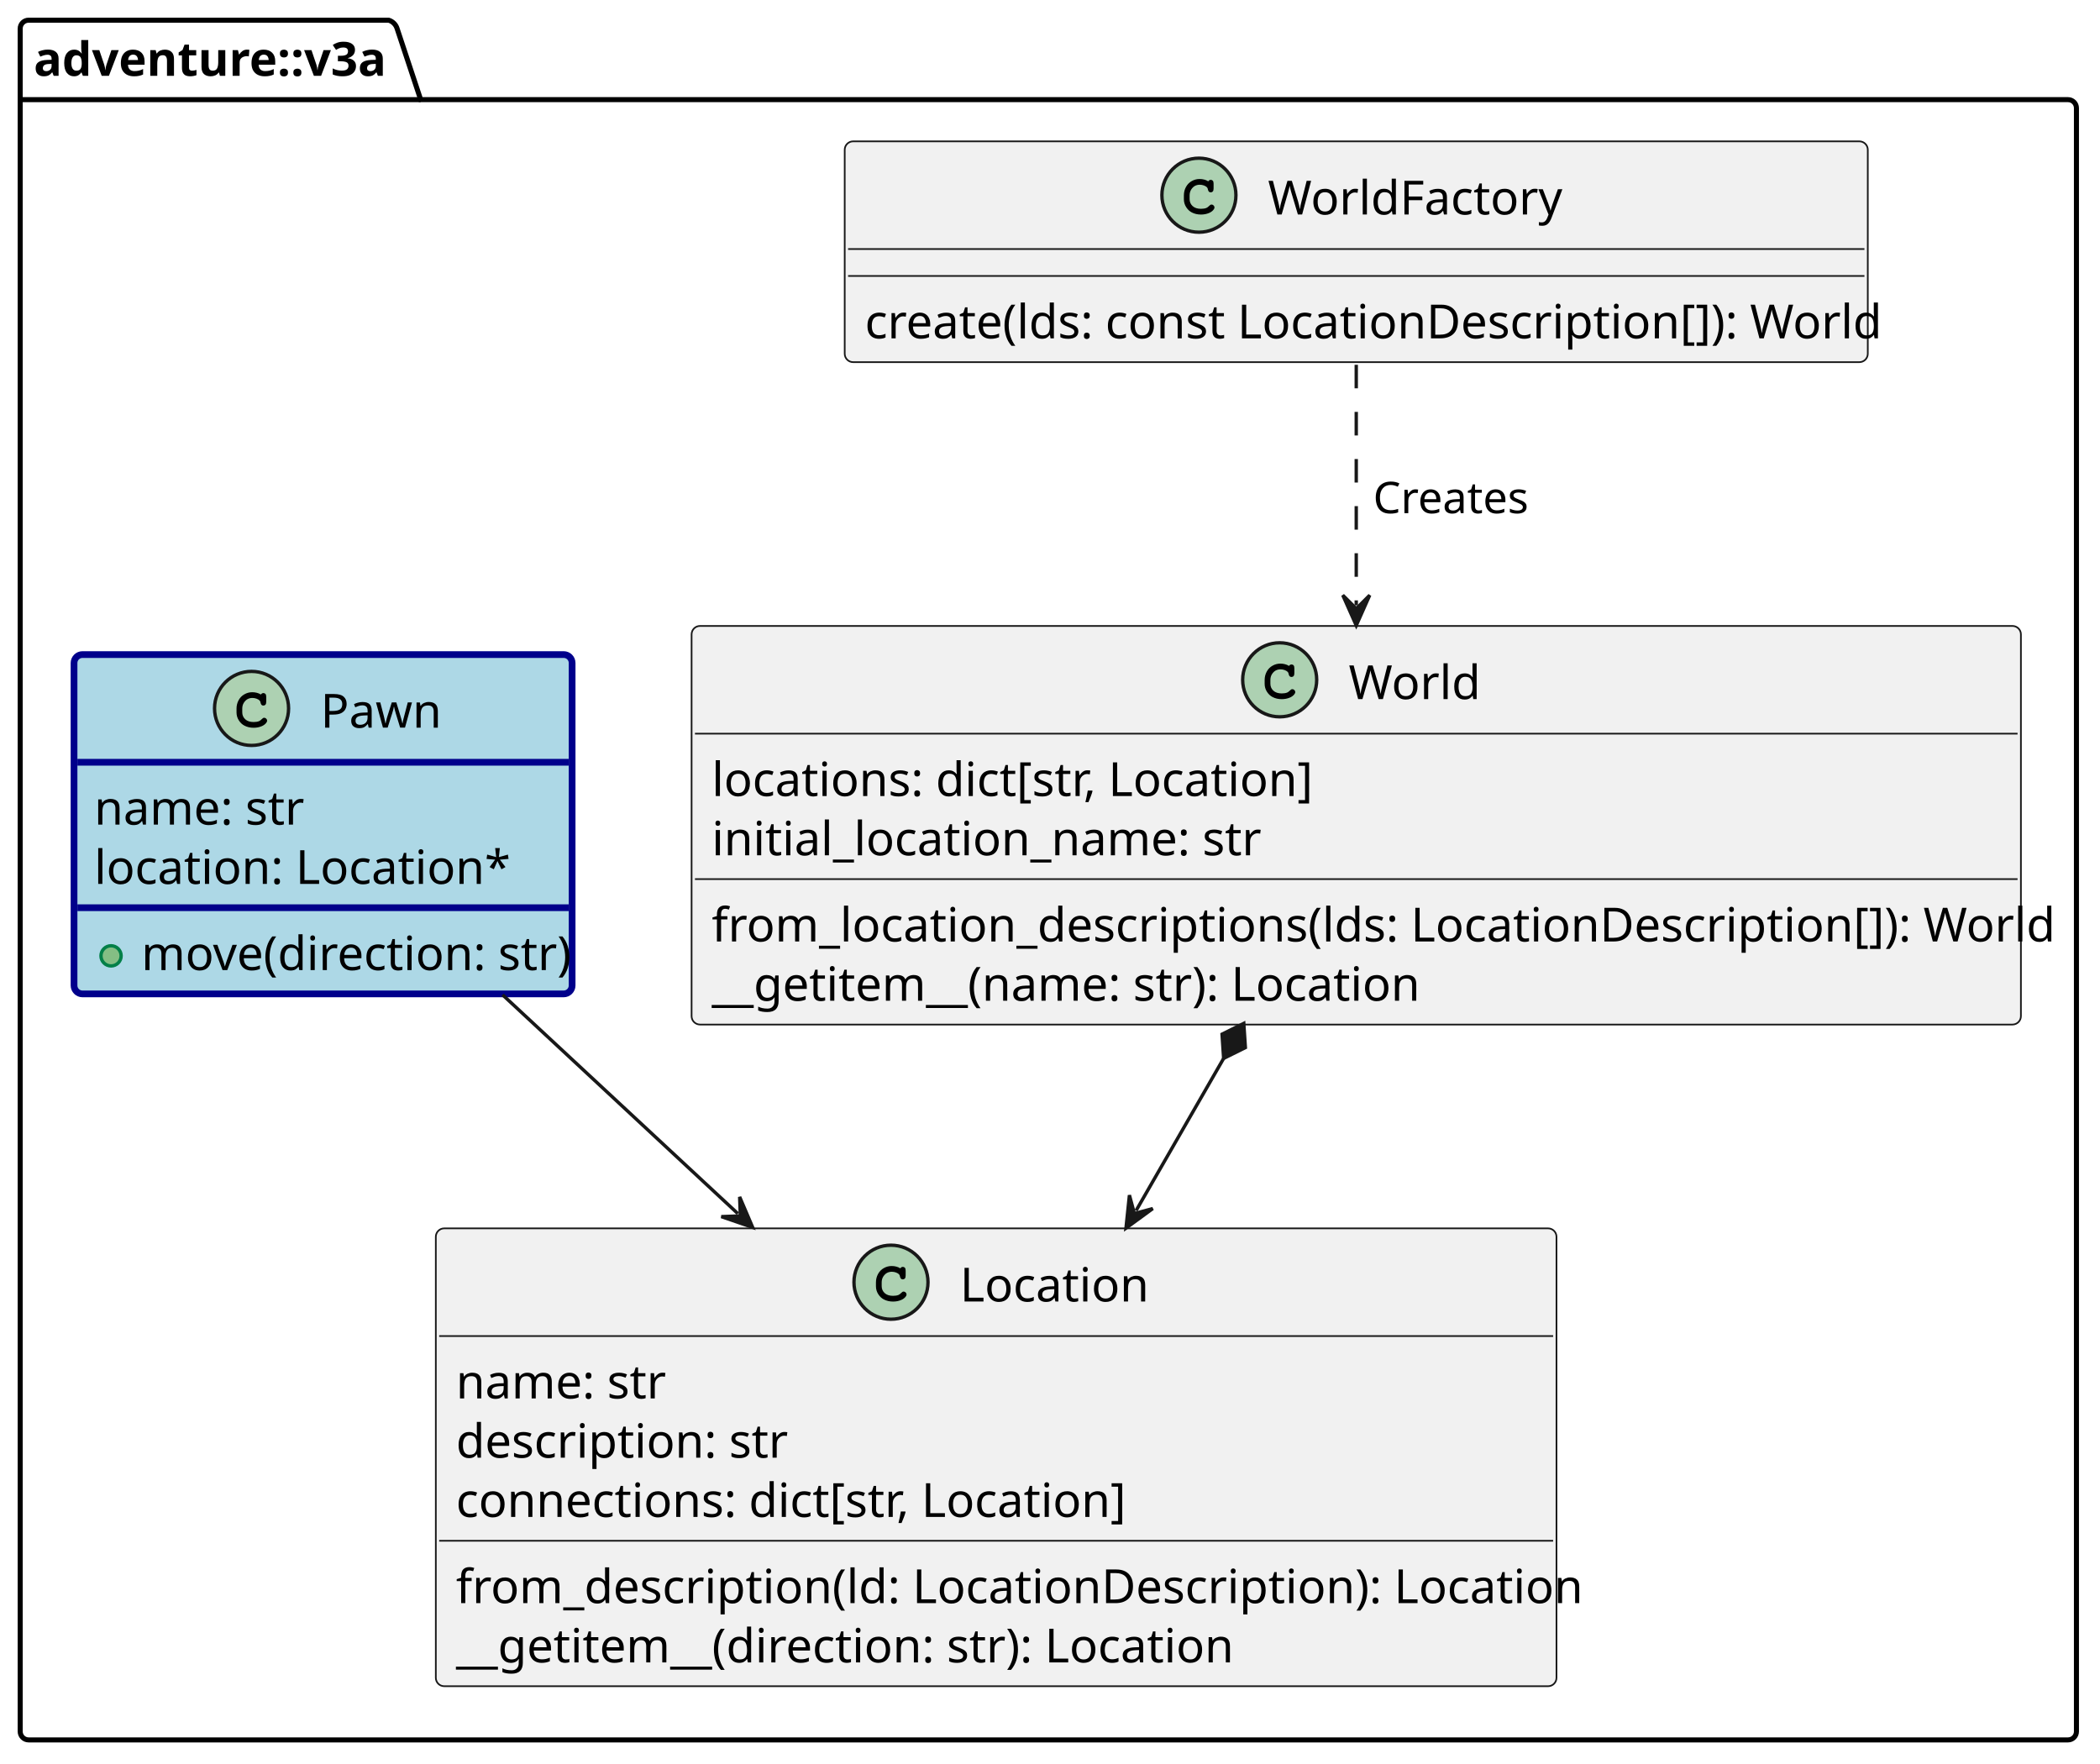
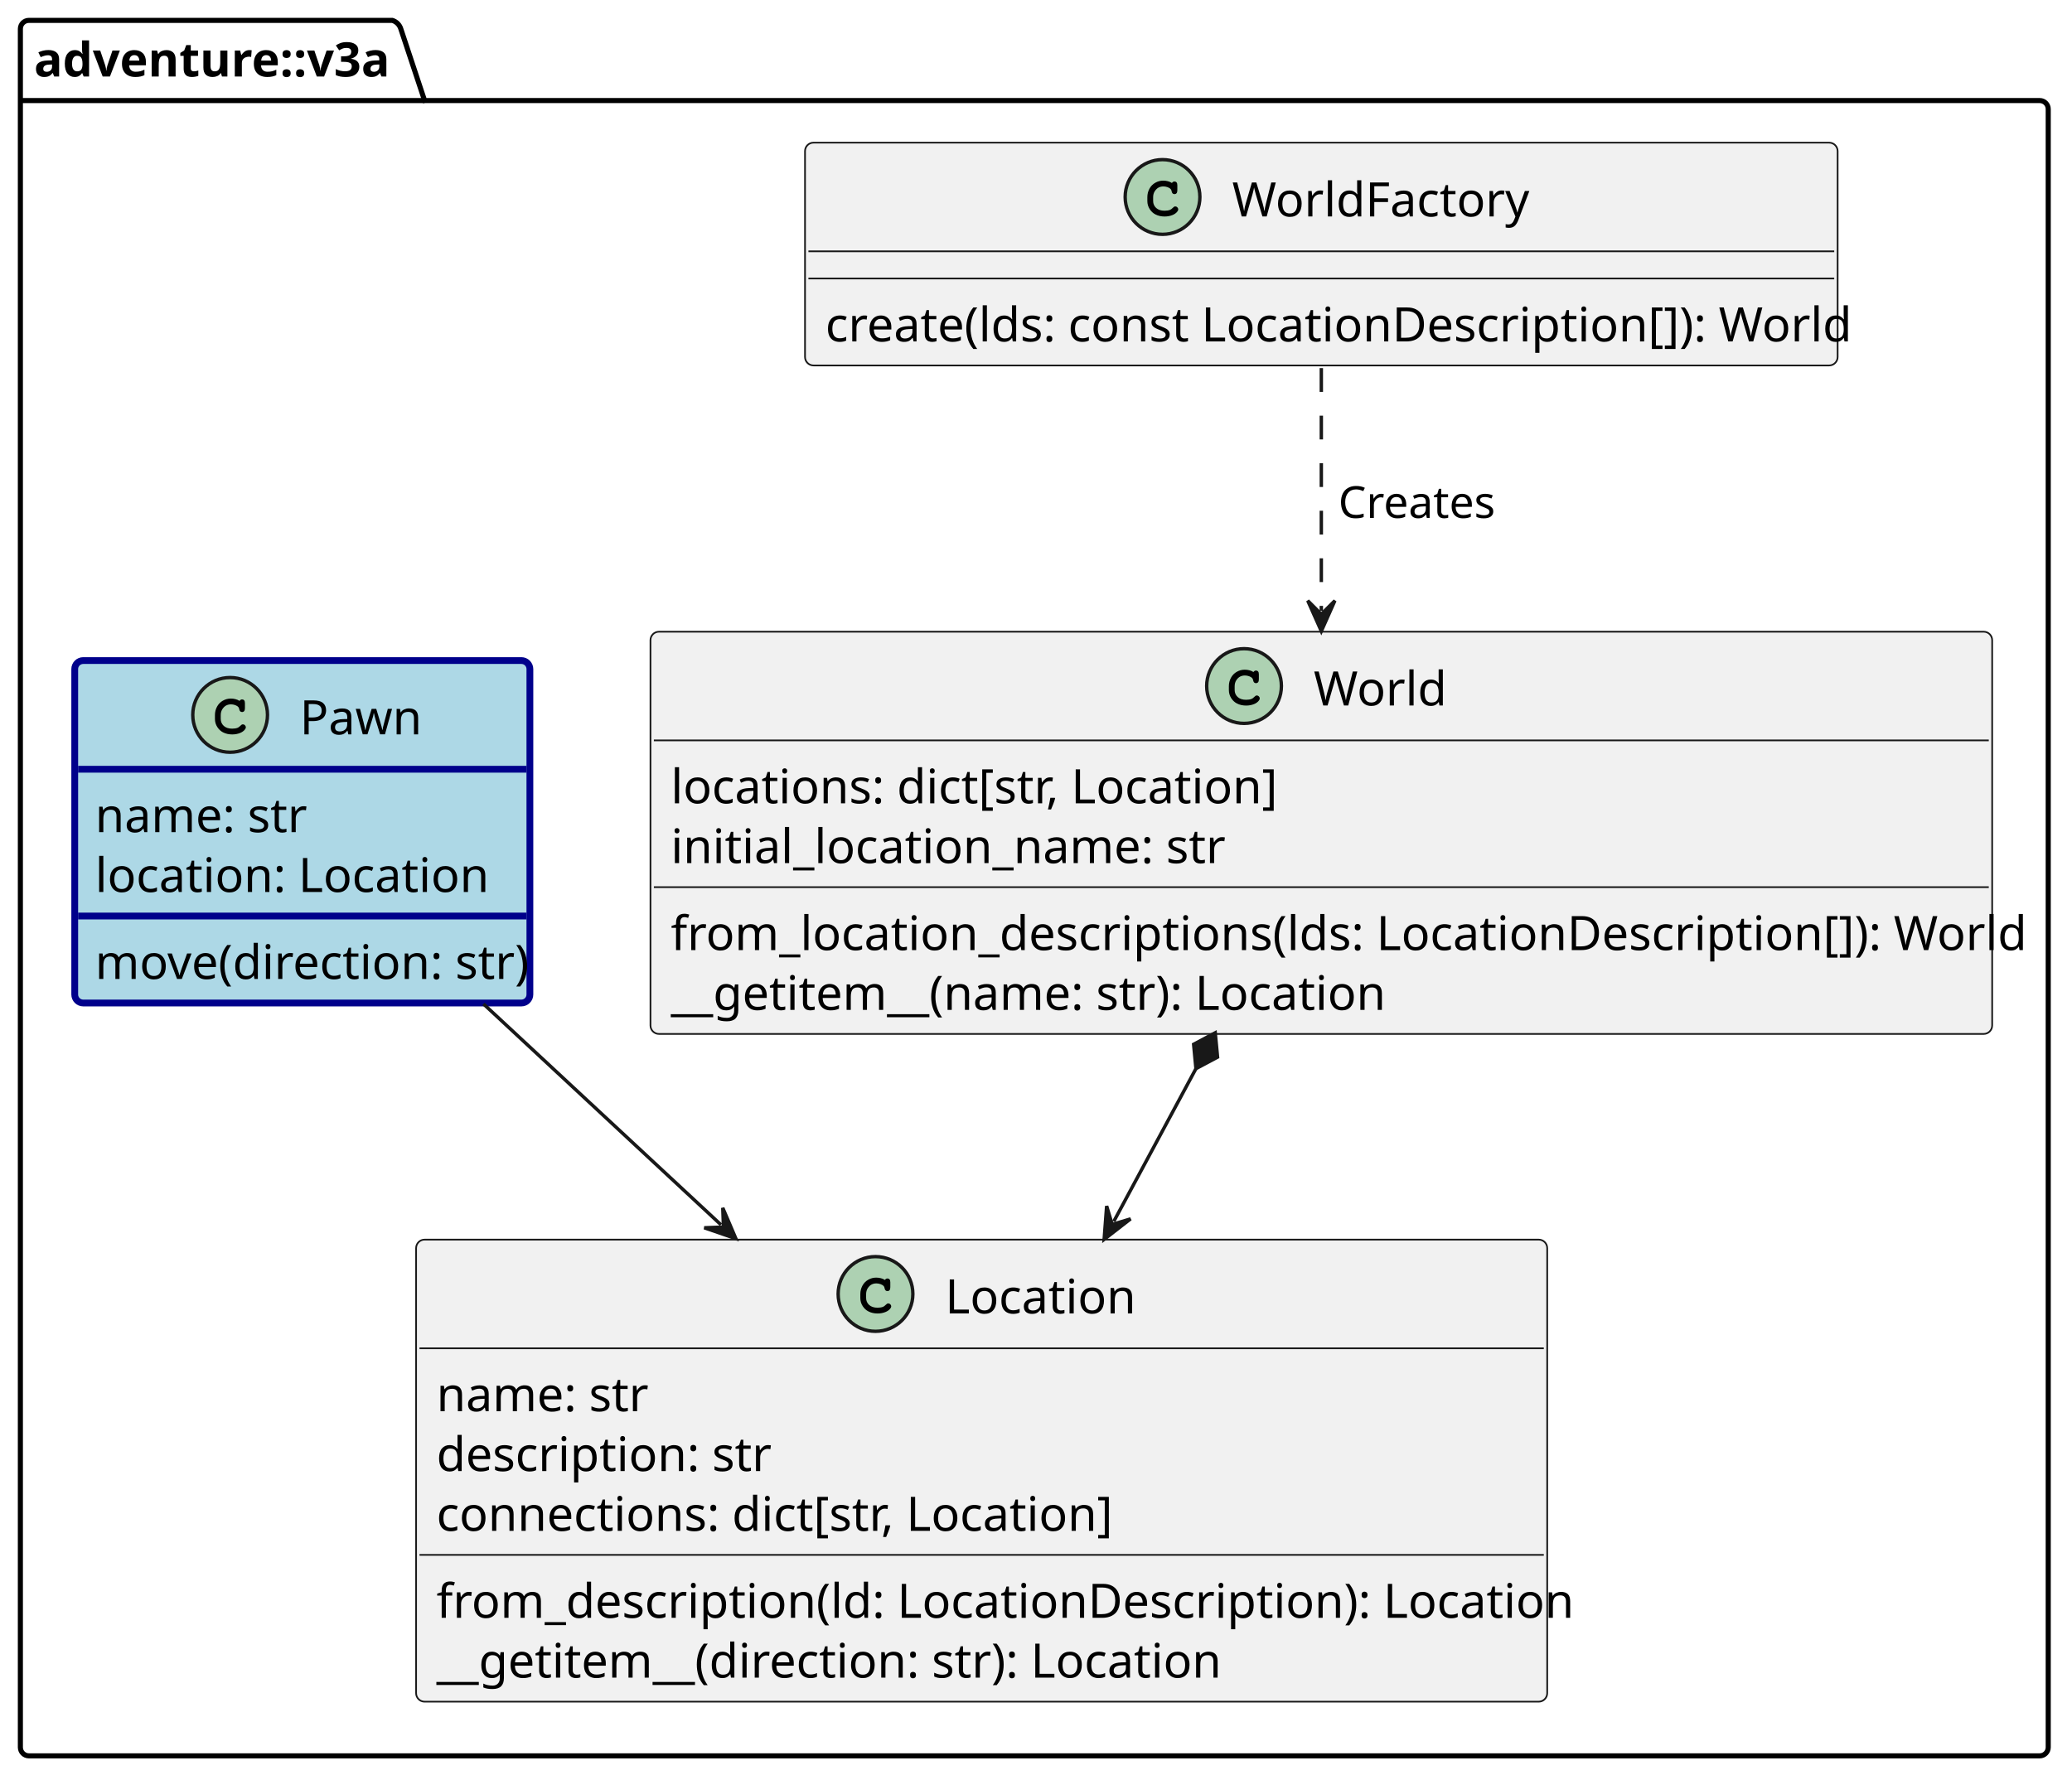
- <svg xmlns="http://www.w3.org/2000/svg" contentStyleType="text/css" height="524px" preserveAspectRatio="none" style="width:624px;height:524px;background:#FFFFFF;" version="1.1" viewBox="0 0 624 524" width="624px" zoomAndPan="magnify">
+ <svg xmlns="http://www.w3.org/2000/svg" contentStyleType="text/css" height="524px" preserveAspectRatio="none" style="width:610px;height:524px;background:#FFFFFF;" version="1.1" viewBox="0 0 610 524" width="610px" zoomAndPan="magnify">
  <defs />
  <g>
    <g id="cluster_adventure::v3a">
-       <path d="M8.5,6 L115.5,6 A3.75,3.75 0 0 1 118,8.5 L125,29.609 L614.5,29.609 A2.5,2.5 0 0 1 617,32.109 L617,514.5 A2.5,2.5 0 0 1 614.5,517 L8.5,517 A2.5,2.5 0 0 1 6,514.5 L6,8.5 A2.5,2.5 0 0 1 8.5,6 " fill="none" style="stroke:#000000;stroke-width:1.5;" />
+       <path d="M8.5,6 L115.5,6 A3.75,3.75 0 0 1 118,8.5 L125,29.609 L600.5,29.609 A2.5,2.5 0 0 1 603,32.109 L603,514.5 A2.5,2.5 0 0 1 600.5,517 L8.5,517 A2.5,2.5 0 0 1 6,514.5 L6,8.5 A2.5,2.5 0 0 1 8.5,6 " fill="none" style="stroke:#000000;stroke-width:1.5;" />
      <line style="stroke:#000000;stroke-width:1.5;" x1="6" x2="125" y1="29.609" y2="29.609" />
      <text fill="#000000" font-family="sans-serif" font-size="14" font-weight="bold" lengthAdjust="spacing" textLength="106" x="10" y="22.533">adventure::v3a</text>
    </g>
    <g id="elem_Location">
-       <rect codeLine="3" fill="#F1F1F1" height="136.047" id="Location" rx="2.5" ry="2.5" style="stroke:#181818;stroke-width:0.5;" width="333" x="129.5" y="365" />
-       <ellipse cx="264.75" cy="381" fill="#ADD1B2" rx="11" ry="11" style="stroke:#181818;stroke-width:1.0;" />
-       <path d="M267.516,376.875 Q267.672,376.656 267.859,376.547 Q268.047,376.438 268.266,376.438 Q268.641,376.438 268.875,376.703 Q269.109,376.953 269.109,377.562 L269.109,379.016 Q269.109,379.625 268.875,379.891 Q268.641,380.156 268.266,380.156 Q267.922,380.156 267.719,379.953 Q267.516,379.766 267.406,379.25 Q267.359,378.891 267.172,378.703 Q266.844,378.328 266.234,378.109 Q265.625,377.891 265,377.891 Q264.234,377.891 263.594,378.219 Q262.969,378.547 262.469,379.297 Q261.984,380.047 261.984,381.078 L261.984,382.172 Q261.984,383.406 262.875,384.234 Q263.766,385.047 265.359,385.047 Q266.297,385.047 266.953,384.797 Q267.344,384.641 267.766,384.203 Q268.031,383.938 268.172,383.859 Q268.328,383.781 268.531,383.781 Q268.859,383.781 269.109,384.047 Q269.375,384.297 269.375,384.641 Q269.375,384.984 269.031,385.391 Q268.531,385.969 267.734,386.297 Q266.656,386.75 265.359,386.75 Q263.844,386.75 262.641,386.125 Q261.656,385.625 260.969,384.562 Q260.281,383.484 260.281,382.203 L260.281,381.047 Q260.281,379.719 260.891,378.578 Q261.516,377.422 262.609,376.812 Q263.703,376.188 264.938,376.188 Q265.672,376.188 266.312,376.359 Q266.969,376.516 267.516,376.875 Z " fill="#000000" />
-       <text fill="#000000" font-family="sans-serif" font-size="14" lengthAdjust="spacing" textLength="54" x="285.25" y="386.728">Location</text>
-       <line style="stroke:#181818;stroke-width:0.5;" x1="130.5" x2="461.5" y1="397" y2="397" />
-       <text fill="#000000" font-family="sans-serif" font-size="14" lengthAdjust="spacing" textLength="59" x="135.5" y="415.533">name: str</text>
-       <text fill="#000000" font-family="sans-serif" font-size="14" lengthAdjust="spacing" textLength="93" x="135.5" y="433.143">description: str</text>
-       <text fill="#000000" font-family="sans-serif" font-size="14" lengthAdjust="spacing" textLength="192" x="135.5" y="450.752">connections: dict[str, Location]</text>
-       <line style="stroke:#181818;stroke-width:0.5;" x1="130.5" x2="461.5" y1="457.828" y2="457.828" />
-       <text fill="#000000" font-family="sans-serif" font-size="14" lengthAdjust="spacing" textLength="321" x="135.5" y="476.361">from_description(ld: LocationDescription): Location</text>
-       <text fill="#000000" font-family="sans-serif" font-size="14" lengthAdjust="spacing" textLength="228" x="135.5" y="493.971">__getitem__(direction: str): Location</text>
+       <rect codeLine="3" fill="#F1F1F1" height="136.047" id="Location" rx="2.5" ry="2.5" style="stroke:#181818;stroke-width:0.5;" width="333" x="122.5" y="365" />
+       <ellipse cx="257.75" cy="381" fill="#ADD1B2" rx="11" ry="11" style="stroke:#181818;stroke-width:1.0;" />
+       <path d="M260.516,376.875 Q260.672,376.656 260.859,376.547 Q261.047,376.438 261.266,376.438 Q261.641,376.438 261.875,376.703 Q262.109,376.953 262.109,377.562 L262.109,379.016 Q262.109,379.625 261.875,379.891 Q261.641,380.156 261.266,380.156 Q260.922,380.156 260.719,379.953 Q260.516,379.766 260.406,379.25 Q260.359,378.891 260.172,378.703 Q259.844,378.328 259.234,378.109 Q258.625,377.891 258,377.891 Q257.234,377.891 256.594,378.219 Q255.969,378.547 255.469,379.297 Q254.984,380.047 254.984,381.078 L254.984,382.172 Q254.984,383.406 255.875,384.234 Q256.766,385.047 258.359,385.047 Q259.297,385.047 259.953,384.797 Q260.344,384.641 260.766,384.203 Q261.031,383.938 261.172,383.859 Q261.328,383.781 261.531,383.781 Q261.859,383.781 262.109,384.047 Q262.375,384.297 262.375,384.641 Q262.375,384.984 262.031,385.391 Q261.531,385.969 260.734,386.297 Q259.656,386.75 258.359,386.75 Q256.844,386.75 255.641,386.125 Q254.656,385.625 253.969,384.562 Q253.281,383.484 253.281,382.203 L253.281,381.047 Q253.281,379.719 253.891,378.578 Q254.516,377.422 255.609,376.812 Q256.703,376.188 257.938,376.188 Q258.672,376.188 259.312,376.359 Q259.969,376.516 260.516,376.875 Z " fill="#000000" />
+       <text fill="#000000" font-family="sans-serif" font-size="14" lengthAdjust="spacing" textLength="54" x="278.25" y="386.728">Location</text>
+       <line style="stroke:#181818;stroke-width:0.5;" x1="123.5" x2="454.5" y1="397" y2="397" />
+       <text fill="#000000" font-family="sans-serif" font-size="14" lengthAdjust="spacing" textLength="59" x="128.5" y="415.533">name: str</text>
+       <text fill="#000000" font-family="sans-serif" font-size="14" lengthAdjust="spacing" textLength="93" x="128.5" y="433.143">description: str</text>
+       <text fill="#000000" font-family="sans-serif" font-size="14" lengthAdjust="spacing" textLength="192" x="128.5" y="450.752">connections: dict[str, Location]</text>
+       <line style="stroke:#181818;stroke-width:0.5;" x1="123.5" x2="454.5" y1="457.828" y2="457.828" />
+       <text fill="#000000" font-family="sans-serif" font-size="14" lengthAdjust="spacing" textLength="321" x="128.5" y="476.361">from_description(ld: LocationDescription): Location</text>
+       <text fill="#000000" font-family="sans-serif" font-size="14" lengthAdjust="spacing" textLength="228" x="128.5" y="493.971">__getitem__(direction: str): Location</text>
    </g>
    <g id="elem_World">
-       <rect codeLine="11" fill="#F1F1F1" height="118.438" id="World" rx="2.5" ry="2.5" style="stroke:#181818;stroke-width:0.5;" width="395" x="205.5" y="186" />
-       <ellipse cx="380.25" cy="202" fill="#ADD1B2" rx="11" ry="11" style="stroke:#181818;stroke-width:1.0;" />
-       <path d="M383.016,197.875 Q383.172,197.656 383.359,197.547 Q383.547,197.438 383.766,197.438 Q384.141,197.438 384.375,197.703 Q384.609,197.953 384.609,198.562 L384.609,200.016 Q384.609,200.625 384.375,200.891 Q384.141,201.156 383.766,201.156 Q383.422,201.156 383.219,200.953 Q383.016,200.766 382.906,200.25 Q382.859,199.891 382.672,199.703 Q382.344,199.328 381.734,199.109 Q381.125,198.891 380.5,198.891 Q379.734,198.891 379.094,199.219 Q378.469,199.547 377.969,200.297 Q377.484,201.047 377.484,202.078 L377.484,203.172 Q377.484,204.406 378.375,205.234 Q379.266,206.047 380.859,206.047 Q381.797,206.047 382.453,205.797 Q382.844,205.641 383.266,205.203 Q383.531,204.938 383.672,204.859 Q383.828,204.781 384.031,204.781 Q384.359,204.781 384.609,205.047 Q384.875,205.297 384.875,205.641 Q384.875,205.984 384.531,206.391 Q384.031,206.969 383.234,207.297 Q382.156,207.75 380.859,207.75 Q379.344,207.75 378.141,207.125 Q377.156,206.625 376.469,205.562 Q375.781,204.484 375.781,203.203 L375.781,202.047 Q375.781,200.719 376.391,199.578 Q377.016,198.422 378.109,197.812 Q379.203,197.188 380.438,197.188 Q381.172,197.188 381.812,197.359 Q382.469,197.516 383.016,197.875 Z " fill="#000000" />
-       <text fill="#000000" font-family="sans-serif" font-size="14" lengthAdjust="spacing" textLength="37" x="400.75" y="207.728">World</text>
-       <line style="stroke:#181818;stroke-width:0.5;" x1="206.5" x2="599.5" y1="218" y2="218" />
-       <text fill="#000000" font-family="sans-serif" font-size="14" lengthAdjust="spacing" textLength="172" x="211.5" y="236.533">locations: dict[str, Location]</text>
-       <text fill="#000000" font-family="sans-serif" font-size="14" lengthAdjust="spacing" textLength="156" x="211.5" y="254.143">initial_location_name: str</text>
-       <line style="stroke:#181818;stroke-width:0.5;" x1="206.5" x2="599.5" y1="261.219" y2="261.219" />
-       <text fill="#000000" font-family="sans-serif" font-size="14" lengthAdjust="spacing" textLength="383" x="211.5" y="279.752">from_location_descriptions(lds: LocationDescription[]): World</text>
-       <text fill="#000000" font-family="sans-serif" font-size="14" lengthAdjust="spacing" textLength="209" x="211.5" y="297.361">__getitem__(name: str): Location</text>
+       <rect codeLine="11" fill="#F1F1F1" height="118.438" id="World" rx="2.5" ry="2.5" style="stroke:#181818;stroke-width:0.5;" width="395" x="191.5" y="186" />
+       <ellipse cx="366.25" cy="202" fill="#ADD1B2" rx="11" ry="11" style="stroke:#181818;stroke-width:1.0;" />
+       <path d="M369.016,197.875 Q369.172,197.656 369.359,197.547 Q369.547,197.438 369.766,197.438 Q370.141,197.438 370.375,197.703 Q370.609,197.953 370.609,198.562 L370.609,200.016 Q370.609,200.625 370.375,200.891 Q370.141,201.156 369.766,201.156 Q369.422,201.156 369.219,200.953 Q369.016,200.766 368.906,200.25 Q368.859,199.891 368.672,199.703 Q368.344,199.328 367.734,199.109 Q367.125,198.891 366.5,198.891 Q365.734,198.891 365.094,199.219 Q364.469,199.547 363.969,200.297 Q363.484,201.047 363.484,202.078 L363.484,203.172 Q363.484,204.406 364.375,205.234 Q365.266,206.047 366.859,206.047 Q367.797,206.047 368.453,205.797 Q368.844,205.641 369.266,205.203 Q369.531,204.938 369.672,204.859 Q369.828,204.781 370.031,204.781 Q370.359,204.781 370.609,205.047 Q370.875,205.297 370.875,205.641 Q370.875,205.984 370.531,206.391 Q370.031,206.969 369.234,207.297 Q368.156,207.75 366.859,207.75 Q365.344,207.75 364.141,207.125 Q363.156,206.625 362.469,205.562 Q361.781,204.484 361.781,203.203 L361.781,202.047 Q361.781,200.719 362.391,199.578 Q363.016,198.422 364.109,197.812 Q365.203,197.188 366.438,197.188 Q367.172,197.188 367.812,197.359 Q368.469,197.516 369.016,197.875 Z " fill="#000000" />
+       <text fill="#000000" font-family="sans-serif" font-size="14" lengthAdjust="spacing" textLength="37" x="386.75" y="207.728">World</text>
+       <line style="stroke:#181818;stroke-width:0.5;" x1="192.5" x2="585.5" y1="218" y2="218" />
+       <text fill="#000000" font-family="sans-serif" font-size="14" lengthAdjust="spacing" textLength="172" x="197.5" y="236.533">locations: dict[str, Location]</text>
+       <text fill="#000000" font-family="sans-serif" font-size="14" lengthAdjust="spacing" textLength="156" x="197.5" y="254.143">initial_location_name: str</text>
+       <line style="stroke:#181818;stroke-width:0.5;" x1="192.5" x2="585.5" y1="261.219" y2="261.219" />
+       <text fill="#000000" font-family="sans-serif" font-size="14" lengthAdjust="spacing" textLength="383" x="197.5" y="279.752">from_location_descriptions(lds: LocationDescription[]): World</text>
+       <text fill="#000000" font-family="sans-serif" font-size="14" lengthAdjust="spacing" textLength="209" x="197.5" y="297.361">__getitem__(name: str): Location</text>
    </g>
    <g id="elem_WorldFactory">
-       <rect codeLine="18" fill="#F1F1F1" height="65.609" id="WorldFactory" rx="2.5" ry="2.5" style="stroke:#181818;stroke-width:0.5;" width="304" x="251" y="42" />
-       <ellipse cx="356.25" cy="58" fill="#ADD1B2" rx="11" ry="11" style="stroke:#181818;stroke-width:1.0;" />
-       <path d="M359.016,53.875 Q359.172,53.656 359.359,53.547 Q359.547,53.438 359.766,53.438 Q360.141,53.438 360.375,53.703 Q360.609,53.953 360.609,54.562 L360.609,56.016 Q360.609,56.625 360.375,56.891 Q360.141,57.156 359.766,57.156 Q359.422,57.156 359.219,56.953 Q359.016,56.766 358.906,56.25 Q358.859,55.891 358.672,55.703 Q358.344,55.328 357.734,55.109 Q357.125,54.891 356.5,54.891 Q355.734,54.891 355.094,55.219 Q354.469,55.547 353.969,56.297 Q353.484,57.047 353.484,58.078 L353.484,59.172 Q353.484,60.406 354.375,61.234 Q355.266,62.047 356.859,62.047 Q357.797,62.047 358.453,61.797 Q358.844,61.641 359.266,61.203 Q359.531,60.938 359.672,60.859 Q359.828,60.781 360.031,60.781 Q360.359,60.781 360.609,61.047 Q360.875,61.297 360.875,61.641 Q360.875,61.984 360.531,62.391 Q360.031,62.969 359.234,63.297 Q358.156,63.75 356.859,63.75 Q355.344,63.75 354.141,63.125 Q353.156,62.625 352.469,61.562 Q351.781,60.484 351.781,59.203 L351.781,58.047 Q351.781,56.719 352.391,55.578 Q353.016,54.422 354.109,53.812 Q355.203,53.188 356.438,53.188 Q357.172,53.188 357.812,53.359 Q358.469,53.516 359.016,53.875 Z " fill="#000000" />
-       <text fill="#000000" font-family="sans-serif" font-size="14" lengthAdjust="spacing" textLength="85" x="376.75" y="63.728">WorldFactory</text>
-       <line style="stroke:#181818;stroke-width:0.5;" x1="252" x2="554" y1="74" y2="74" />
-       <line style="stroke:#181818;stroke-width:0.5;" x1="252" x2="554" y1="82" y2="82" />
-       <text fill="#000000" font-family="sans-serif" font-size="14" lengthAdjust="spacing" textLength="292" x="257" y="100.533">create(lds: const LocationDescription[]): World</text>
+       <rect codeLine="18" fill="#F1F1F1" height="65.609" id="WorldFactory" rx="2.5" ry="2.5" style="stroke:#181818;stroke-width:0.5;" width="304" x="237" y="42" />
+       <ellipse cx="342.25" cy="58" fill="#ADD1B2" rx="11" ry="11" style="stroke:#181818;stroke-width:1.0;" />
+       <path d="M345.016,53.875 Q345.172,53.656 345.359,53.547 Q345.547,53.438 345.766,53.438 Q346.141,53.438 346.375,53.703 Q346.609,53.953 346.609,54.562 L346.609,56.016 Q346.609,56.625 346.375,56.891 Q346.141,57.156 345.766,57.156 Q345.422,57.156 345.219,56.953 Q345.016,56.766 344.906,56.25 Q344.859,55.891 344.672,55.703 Q344.344,55.328 343.734,55.109 Q343.125,54.891 342.5,54.891 Q341.734,54.891 341.094,55.219 Q340.469,55.547 339.969,56.297 Q339.484,57.047 339.484,58.078 L339.484,59.172 Q339.484,60.406 340.375,61.234 Q341.266,62.047 342.859,62.047 Q343.797,62.047 344.453,61.797 Q344.844,61.641 345.266,61.203 Q345.531,60.938 345.672,60.859 Q345.828,60.781 346.031,60.781 Q346.359,60.781 346.609,61.047 Q346.875,61.297 346.875,61.641 Q346.875,61.984 346.531,62.391 Q346.031,62.969 345.234,63.297 Q344.156,63.75 342.859,63.75 Q341.344,63.75 340.141,63.125 Q339.156,62.625 338.469,61.562 Q337.781,60.484 337.781,59.203 L337.781,58.047 Q337.781,56.719 338.391,55.578 Q339.016,54.422 340.109,53.812 Q341.203,53.188 342.438,53.188 Q343.172,53.188 343.812,53.359 Q344.469,53.516 345.016,53.875 Z " fill="#000000" />
+       <text fill="#000000" font-family="sans-serif" font-size="14" lengthAdjust="spacing" textLength="85" x="362.75" y="63.728">WorldFactory</text>
+       <line style="stroke:#181818;stroke-width:0.5;" x1="238" x2="540" y1="74" y2="74" />
+       <line style="stroke:#181818;stroke-width:0.5;" x1="238" x2="540" y1="82" y2="82" />
+       <text fill="#000000" font-family="sans-serif" font-size="14" lengthAdjust="spacing" textLength="292" x="243" y="100.533">create(lds: const LocationDescription[]): World</text>
    </g>
    <g id="elem_Pawn">
-       <rect codeLine="22" fill="#ADD8E6" height="100.828" id="Pawn" rx="2.5" ry="2.5" style="stroke:#00008B;stroke-width:2.0;" width="148" x="22" y="194.5" />
-       <ellipse cx="74.75" cy="210.5" fill="#ADD1B2" rx="11" ry="11" style="stroke:#181818;stroke-width:1.0;" />
-       <path d="M77.516,206.375 Q77.672,206.156 77.859,206.047 Q78.047,205.938 78.266,205.938 Q78.641,205.938 78.875,206.203 Q79.109,206.453 79.109,207.062 L79.109,208.516 Q79.109,209.125 78.875,209.391 Q78.641,209.656 78.266,209.656 Q77.922,209.656 77.719,209.453 Q77.516,209.266 77.406,208.75 Q77.359,208.391 77.172,208.203 Q76.844,207.828 76.234,207.609 Q75.625,207.391 75,207.391 Q74.234,207.391 73.594,207.719 Q72.969,208.047 72.469,208.797 Q71.984,209.547 71.984,210.578 L71.984,211.672 Q71.984,212.906 72.875,213.734 Q73.766,214.547 75.359,214.547 Q76.297,214.547 76.953,214.297 Q77.344,214.141 77.766,213.703 Q78.031,213.438 78.172,213.359 Q78.328,213.281 78.531,213.281 Q78.859,213.281 79.109,213.547 Q79.375,213.797 79.375,214.141 Q79.375,214.484 79.031,214.891 Q78.531,215.469 77.734,215.797 Q76.656,216.25 75.359,216.25 Q73.844,216.25 72.641,215.625 Q71.656,215.125 70.969,214.062 Q70.281,212.984 70.281,211.703 L70.281,210.547 Q70.281,209.219 70.891,208.078 Q71.516,206.922 72.609,206.312 Q73.703,205.688 74.938,205.688 Q75.672,205.688 76.312,205.859 Q76.969,206.016 77.516,206.375 Z " fill="#000000" />
-       <text fill="#000000" font-family="sans-serif" font-size="14" lengthAdjust="spacing" textLength="34" x="95.25" y="216.228">Pawn</text>
-       <line style="stroke:#00008B;stroke-width:2.0;" x1="23" x2="169" y1="226.5" y2="226.5" />
+       <rect codeLine="22" fill="#ADD8E6" height="100.828" id="Pawn" rx="2.5" ry="2.5" style="stroke:#00008B;stroke-width:2.0;" width="134" x="22" y="194.5" />
+       <ellipse cx="67.75" cy="210.5" fill="#ADD1B2" rx="11" ry="11" style="stroke:#181818;stroke-width:1.0;" />
+       <path d="M70.516,206.375 Q70.672,206.156 70.859,206.047 Q71.047,205.938 71.266,205.938 Q71.641,205.938 71.875,206.203 Q72.109,206.453 72.109,207.062 L72.109,208.516 Q72.109,209.125 71.875,209.391 Q71.641,209.656 71.266,209.656 Q70.922,209.656 70.719,209.453 Q70.516,209.266 70.406,208.75 Q70.359,208.391 70.172,208.203 Q69.844,207.828 69.234,207.609 Q68.625,207.391 68,207.391 Q67.234,207.391 66.594,207.719 Q65.969,208.047 65.469,208.797 Q64.984,209.547 64.984,210.578 L64.984,211.672 Q64.984,212.906 65.875,213.734 Q66.766,214.547 68.359,214.547 Q69.297,214.547 69.953,214.297 Q70.344,214.141 70.766,213.703 Q71.031,213.438 71.172,213.359 Q71.328,213.281 71.531,213.281 Q71.859,213.281 72.109,213.547 Q72.375,213.797 72.375,214.141 Q72.375,214.484 72.031,214.891 Q71.531,215.469 70.734,215.797 Q69.656,216.25 68.359,216.25 Q66.844,216.25 65.641,215.625 Q64.656,215.125 63.969,214.062 Q63.281,212.984 63.281,211.703 L63.281,210.547 Q63.281,209.219 63.891,208.078 Q64.516,206.922 65.609,206.312 Q66.703,205.688 67.938,205.688 Q68.672,205.688 69.312,205.859 Q69.969,206.016 70.516,206.375 Z " fill="#000000" />
+       <text fill="#000000" font-family="sans-serif" font-size="14" lengthAdjust="spacing" textLength="34" x="88.25" y="216.228">Pawn</text>
+       <line style="stroke:#00008B;stroke-width:2.0;" x1="23" x2="155" y1="226.5" y2="226.5" />
      <text fill="#000000" font-family="sans-serif" font-size="14" lengthAdjust="spacing" textLength="59" x="28" y="245.033">name: str</text>
-       <text fill="#000000" font-family="sans-serif" font-size="14" lengthAdjust="spacing" textLength="116" x="28" y="262.643">location: Location*</text>
-       <line style="stroke:#00008B;stroke-width:2.0;" x1="23" x2="169" y1="269.719" y2="269.719" />
-       <ellipse cx="33" cy="284.023" fill="#84BE84" rx="3" ry="3" style="stroke:#038048;stroke-width:1.0;" />
-       <text fill="#000000" font-family="sans-serif" font-size="14" lengthAdjust="spacing" textLength="122" x="42" y="288.252">move(direction: str)</text>
+       <text fill="#000000" font-family="sans-serif" font-size="14" lengthAdjust="spacing" textLength="111" x="28" y="262.643">location: Location</text>
+       <line style="stroke:#00008B;stroke-width:2.0;" x1="23" x2="155" y1="269.719" y2="269.719" />
+       <text fill="#000000" font-family="sans-serif" font-size="14" lengthAdjust="spacing" textLength="122" x="28" y="288.252">move(direction: str)</text>
    </g>
    <g id="link_World_Location">
-       <path codeLine="28" d="M363.599,314.493 C352.509,333.783 349.033,339.82 337.573,359.73 " fill="none" id="World-Location" style="stroke:#181818;stroke-width:1.0;" />
-       <polygon fill="#181818" points="369.58,304.09,363.122,307.298,363.599,314.493,370.057,311.285,369.58,304.09" style="stroke:#181818;stroke-width:1.0;" />
-       <polygon fill="#181818" points="334.58,364.93,342.536,359.125,337.074,360.597,335.603,355.134,334.58,364.93" style="stroke:#181818;stroke-width:1.0;" />
+       <path codeLine="28" d="M352.088,314.659 C341.718,333.95 338.6,339.735 327.9,359.645 " fill="none" id="World-Location" style="stroke:#181818;stroke-width:1.0;" />
+       <polygon fill="#181818" points="357.77,304.09,351.406,307.481,352.088,314.659,358.452,311.269,357.77,304.09" style="stroke:#181818;stroke-width:1.0;" />
+       <polygon fill="#181818" points="325.06,364.93,332.844,358.896,327.427,360.526,325.797,355.109,325.06,364.93" style="stroke:#181818;stroke-width:1.0;" />
    </g>
    <g id="link_WorldFactory_World">
-       <path codeLine="29" d="M403,108.39 C403,130.32 403,153.92 403,179.86 " fill="none" id="WorldFactory-to-World" style="stroke:#181818;stroke-width:1.0;stroke-dasharray:7.0,7.0;" />
-       <polygon fill="#181818" points="403,185.86,407,176.86,403,180.86,399,176.86,403,185.86" style="stroke:#181818;stroke-width:1.0;" />
-       <text fill="#000000" font-family="sans-serif" font-size="13" lengthAdjust="spacing" textLength="45" x="408" y="152.495">Creates</text>
+       <path codeLine="29" d="M389,108.39 C389,130.32 389,153.92 389,179.86 " fill="none" id="WorldFactory-to-World" style="stroke:#181818;stroke-width:1.0;stroke-dasharray:7.0,7.0;" />
+       <polygon fill="#181818" points="389,185.86,393,176.86,389,180.86,385,176.86,389,185.86" style="stroke:#181818;stroke-width:1.0;" />
+       <text fill="#000000" font-family="sans-serif" font-size="13" lengthAdjust="spacing" textLength="45" x="394" y="152.495">Creates</text>
    </g>
    <g id="link_Pawn_Location">
-       <path codeLine="30" d="M149.33,295.6 C172.13,316.8 194.706,337.794 219.256,360.624 " fill="none" id="Pawn-to-Location" style="stroke:#181818;stroke-width:1.0;" />
-       <polygon fill="#181818" points="223.65,364.71,219.783,355.652,219.988,361.305,214.335,361.51,223.65,364.71" style="stroke:#181818;stroke-width:1.0;" />
+       <path codeLine="30" d="M142.33,295.6 C165.13,316.8 187.706,337.794 212.256,360.624 " fill="none" id="Pawn-to-Location" style="stroke:#181818;stroke-width:1.0;" />
+       <polygon fill="#181818" points="216.65,364.71,212.783,355.652,212.988,361.305,207.335,361.51,216.65,364.71" style="stroke:#181818;stroke-width:1.0;" />
    </g>
  </g>
</svg>
